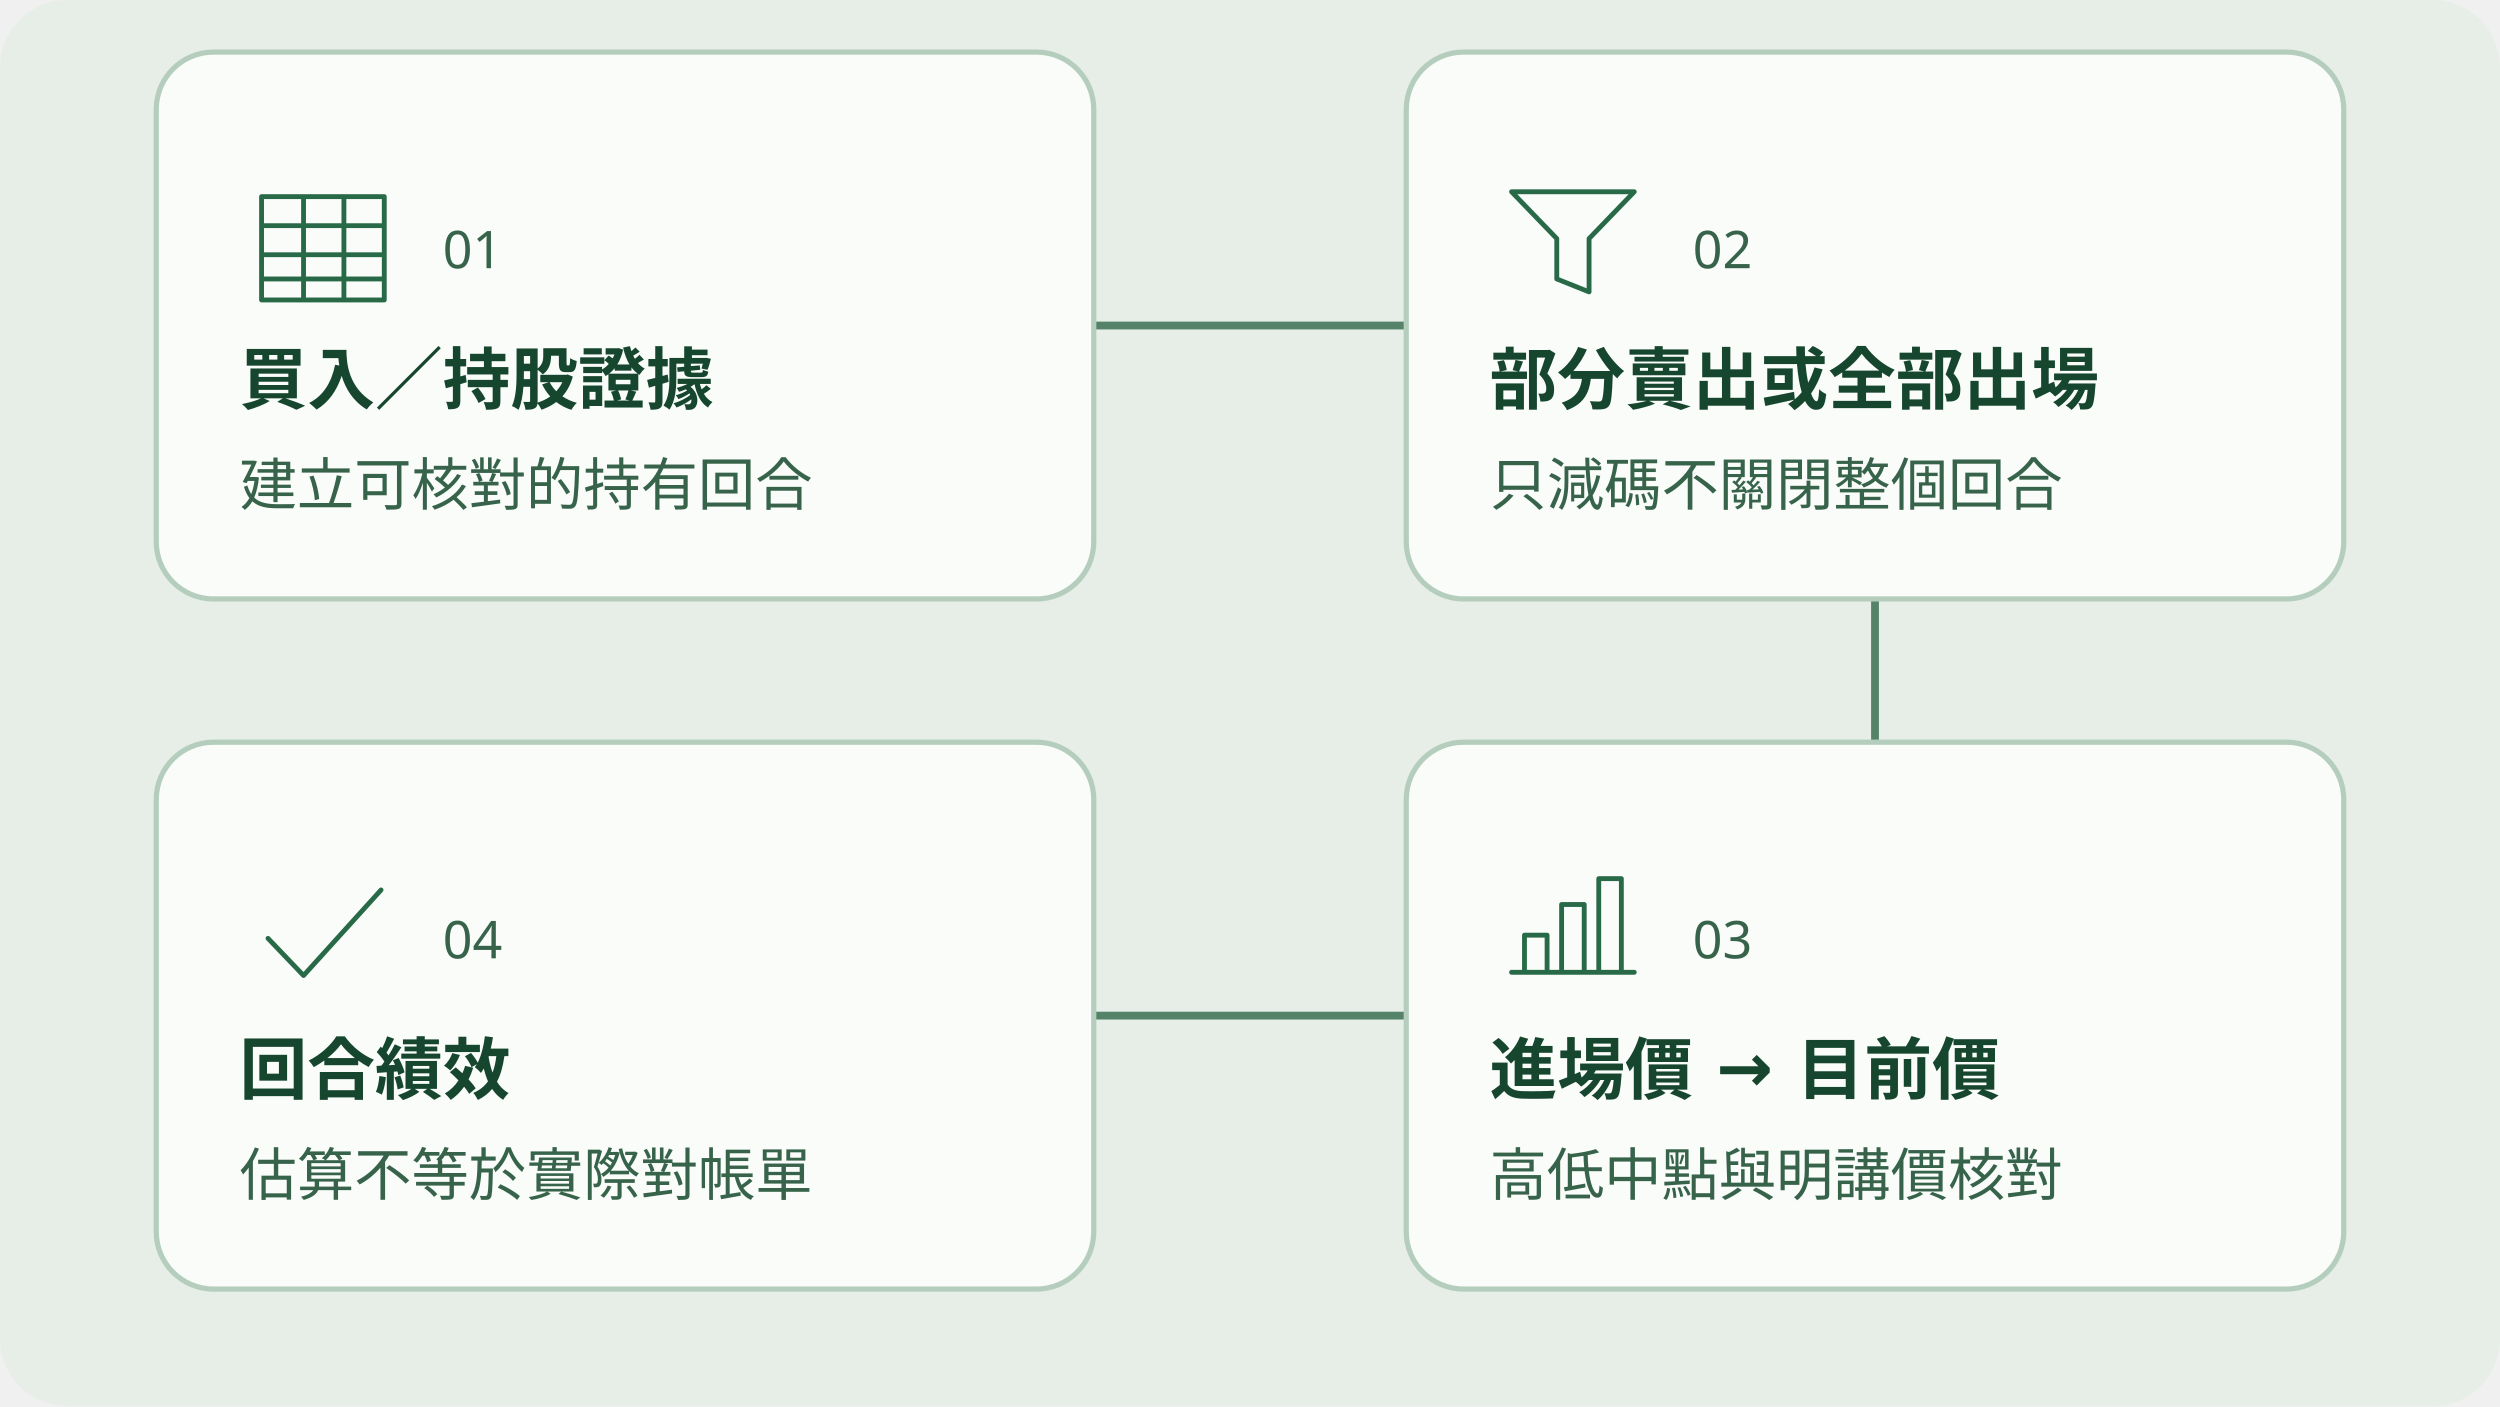
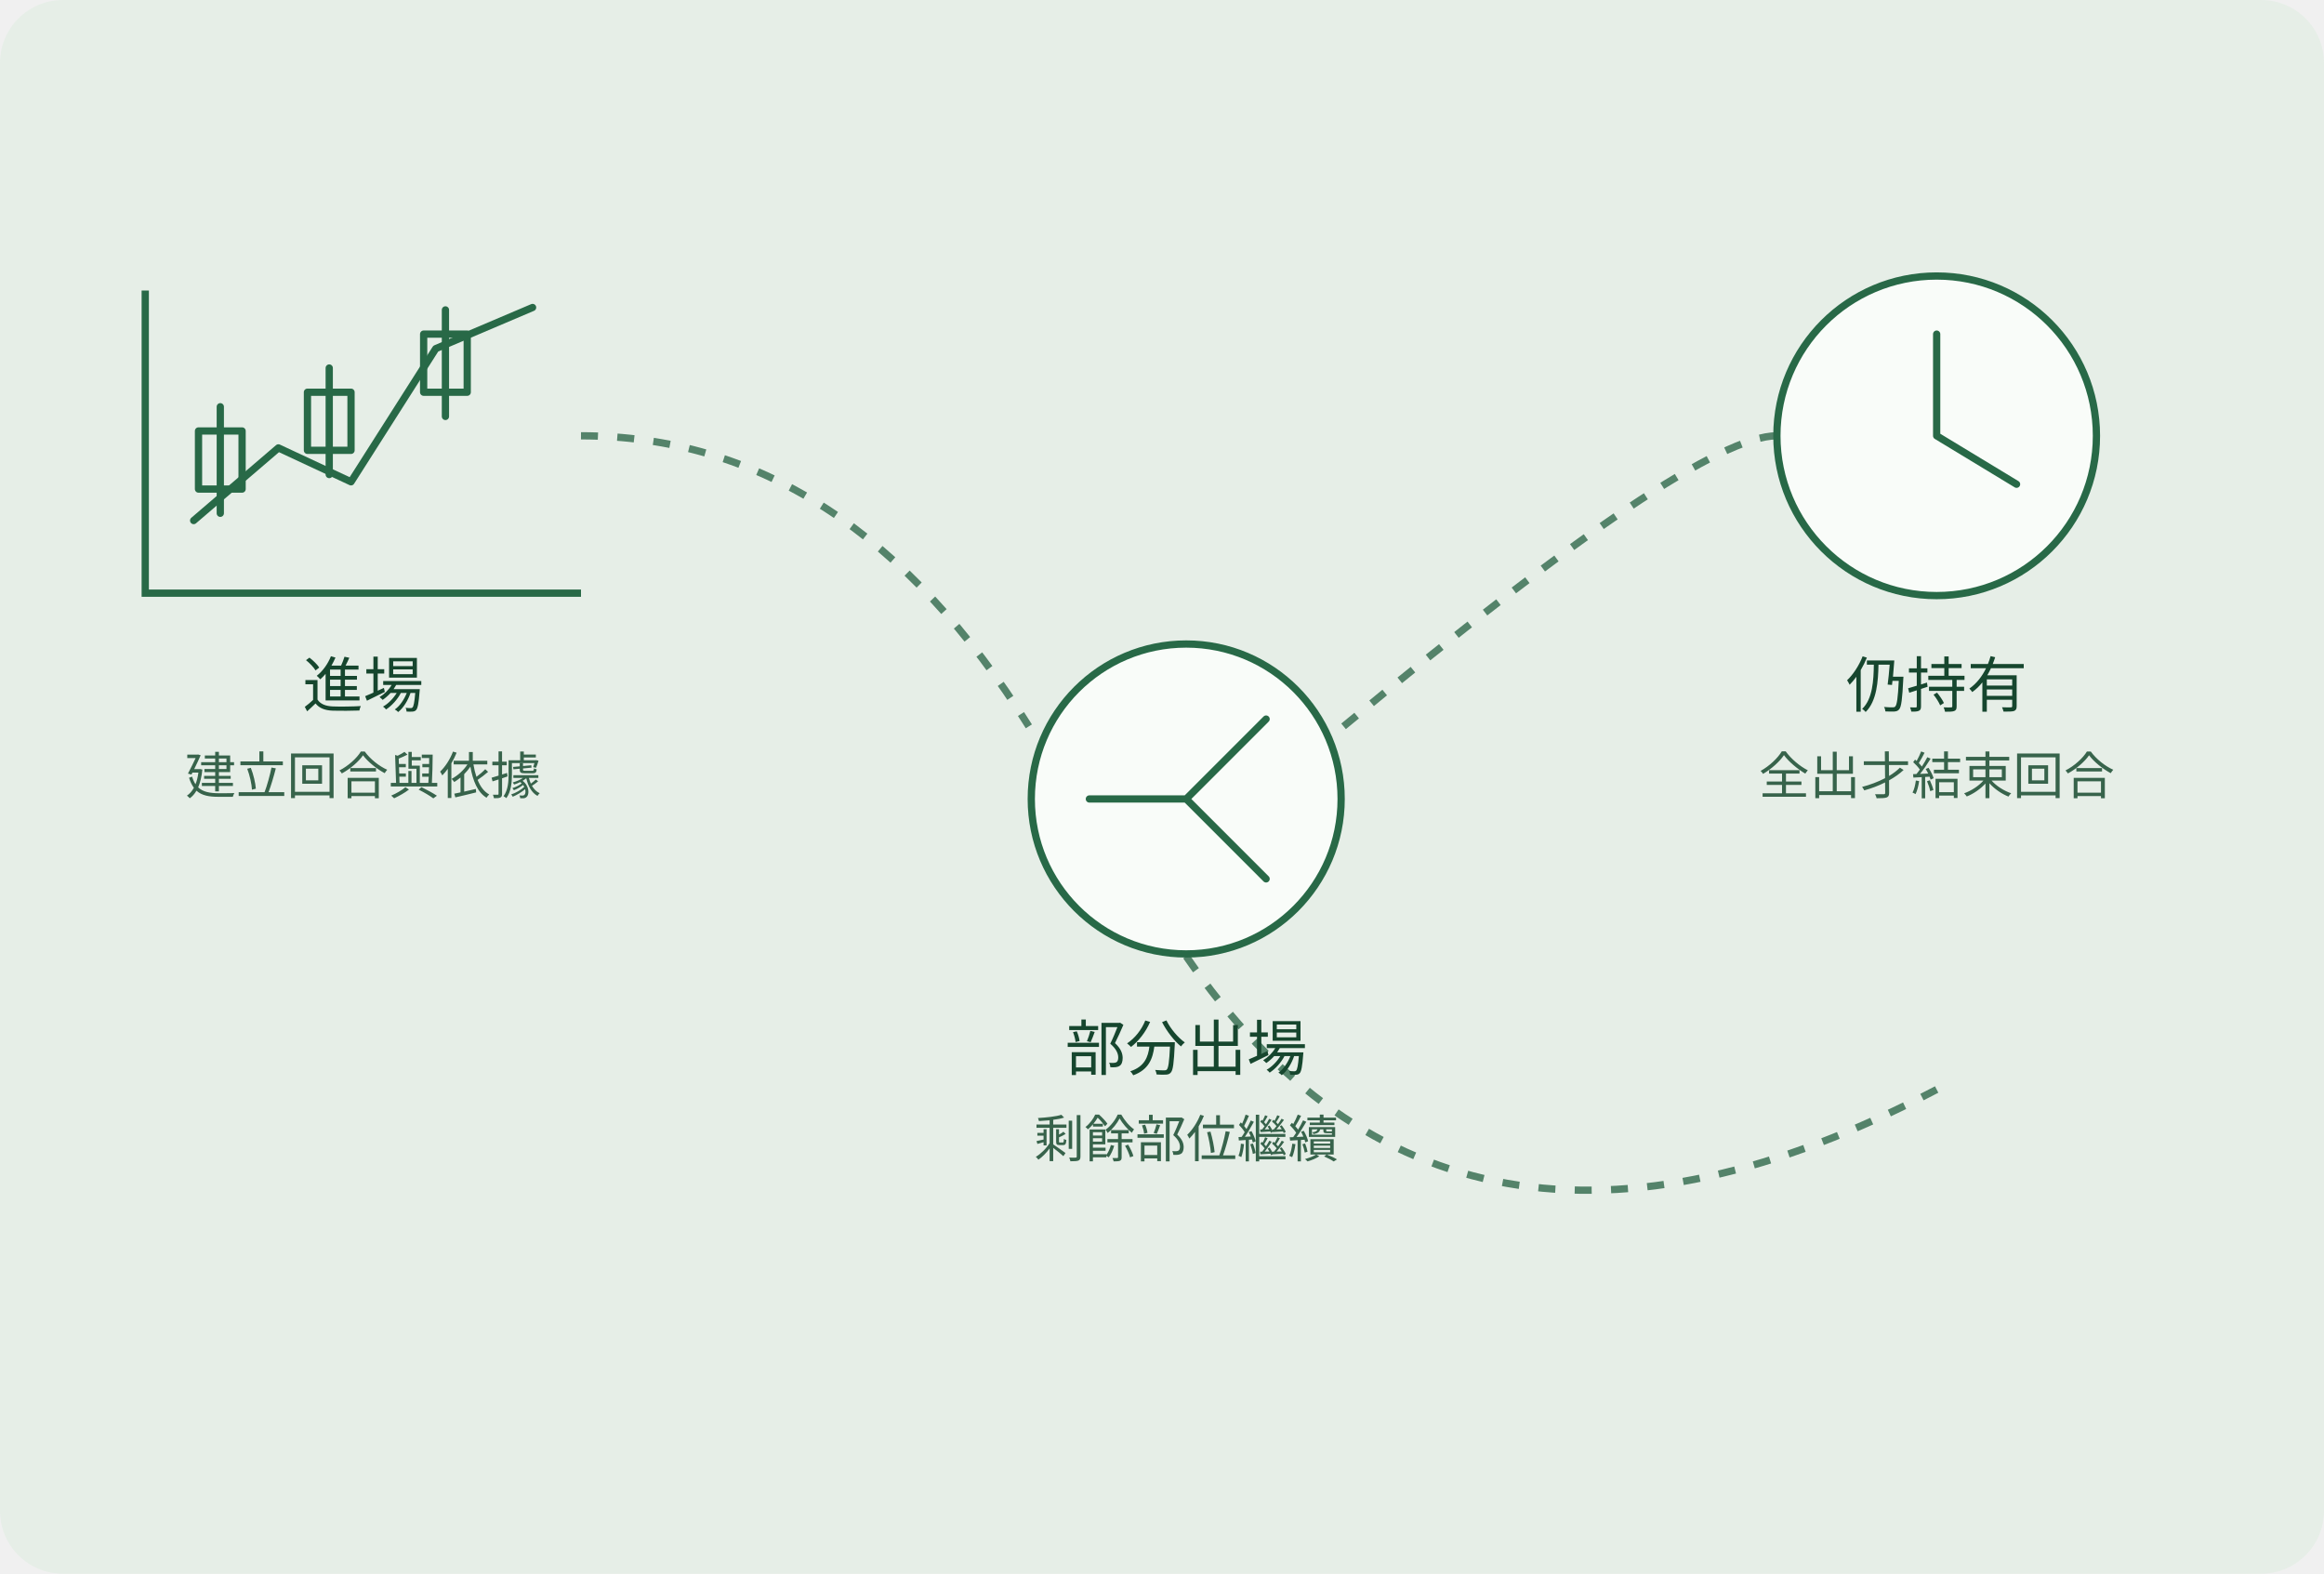
- <svg xmlns="http://www.w3.org/2000/svg" class="book-art" role="img" aria-label="同一檔股票，可以有不同回合" viewBox="0 0 960 540">
-   <rect width="960" height="540" rx="26" fill="#e6eee7" />
-   <path d="M420 125H540" data-book-path="0" fill="none" stroke="#54836a" stroke-width="3" />
-   <path d="M720 230V285" data-book-path="1" fill="none" stroke="#54836a" stroke-width="3" />
-   <path d="M540 390H420" data-book-path="2" fill="none" stroke="#54836a" stroke-width="3" />
-   <g data-book-node="0" transform="translate(240,125)">
-     <rect class="bk-node-bg" x="-180" y="-105" width="360" height="210" rx="22" fill="#f9fcf9" stroke="#b4cdbc" stroke-width="2" />
-     <g transform="translate(-116,-34) scale(.62)" fill="none" stroke="#286947" stroke-width="3" stroke-linecap="round" stroke-linejoin="round">
-       <path d="M-38-25h76v64h-76zM-38-7h76M-38 11h76M-38 26h76M-12-25v64M13-25v64" />
-     </g>
-     <text x="-70" y="-22" fill="#37634b" font-size="20" font-family="system-ui,sans-serif">01</text>
-     <text class="bk-label" x="-148" y="30" fill="#16462e" font-size="26" font-weight="600" font-family="system-ui,sans-serif">買入／持股證據</text>
-     <text x="-148" y="69" fill="#37634b" font-size="22" font-family="system-ui,sans-serif">建立可核對的持有回合</text>
+ <svg xmlns="http://www.w3.org/2000/svg" class="book-art" data-illustration="bespoke" data-mobile-viewbox="0 0 480 1050" viewBox="0 0 960 650" role="img" aria-label="回合從進場延續到全數出場，部分賣出只切出部分">
+   <rect width="960" height="650" rx="26" fill="#e6eee7" />
+   <path data-book-path="0" d="M240 180Q350 180 425 300" data-mobile-d="M220 150H450V330Q450 360 330 360" fill="none" stroke="#54836a" stroke-width="3" stroke-dasharray="7 8" />
+   <path data-book-path="1" d="M555 300Q700 180 734 180" data-mobile-d="M240 450H25V680Q25 710 140 710" fill="none" stroke="#54836a" stroke-width="3" stroke-dasharray="7 8" />
+   <path data-book-path="2" d="M490 395Q600 555 800 450" data-mobile-d="M395 450Q465 650 400 730" fill="none" stroke="#54836a" stroke-width="3" stroke-dasharray="7 8" />
+   <g data-book-node="0" transform="translate(150,180)" data-mobile-transform="translate(130,150)">
+     <path class="bk-node-bg" d="M-90-60V65H90" fill="none" stroke="#286947" stroke-width="3" />
+     <path d="M-70 35L-35 5L-5 19L30-36L70-53" fill="none" stroke="#286947" stroke-width="3" stroke-linecap="round" stroke-linejoin="round" />
+     <path d="M-59 -12v44M-68 -2h18v24h-18Z" fill="none" stroke="#286947" stroke-width="3" stroke-linecap="round" stroke-linejoin="round" />
+     <path d="M-14 -28v44M-23 -18h18v24h-18Z" fill="none" stroke="#286947" stroke-width="3" stroke-linecap="round" stroke-linejoin="round" />
+     <path d="M34 -52v44M25 -42h18v24h-18Z" fill="none" stroke="#286947" stroke-width="3" stroke-linecap="round" stroke-linejoin="round" />
+     <text x="0" y="112" text-anchor="middle" fill="#16462e" font-size="25" font-family="system-ui,sans-serif">進場</text>
+     <text x="0" y="148" text-anchor="middle" fill="#37634b" font-size="21" font-family="system-ui,sans-serif">建立回合與依據</text>
  </g>
-   <g data-book-node="1" transform="translate(720,125)">
-     <rect class="bk-node-bg" x="-180" y="-105" width="360" height="210" rx="22" fill="#f9fcf9" stroke="#b4cdbc" stroke-width="2" />
-     <g transform="translate(-116,-34) scale(.62)" fill="none" stroke="#286947" stroke-width="3" stroke-linecap="round" stroke-linejoin="round">
-       <path d="M-38-28h76L10 1v33l-20-8V1z" />
-     </g>
-     <text x="-70" y="-22" fill="#37634b" font-size="20" font-family="system-ui,sans-serif">02</text>
-     <text class="bk-label" x="-148" y="30" fill="#16462e" font-size="26" font-weight="600" font-family="system-ui,sans-serif">部分賣出或全部出場</text>
-     <text x="-148" y="69" fill="#37634b" font-size="22" font-family="system-ui,sans-serif">只減碼不關閉整個回合</text>
+   <g data-book-node="1" transform="translate(490,330)" data-mobile-transform="translate(330,450)">
+     <circle class="bk-node-bg" r="64" fill="#f9fcf9" stroke="#286947" stroke-width="3" />
+     <path d="M-40 0H0M0 0L33-33M0 0L33 33" fill="none" stroke="#286947" stroke-width="3" stroke-linecap="round" stroke-linejoin="round" />
+     <text x="0" y="112" text-anchor="middle" fill="#16462e" font-size="25" font-family="system-ui,sans-serif">部分出場</text>
+     <text x="0" y="148" text-anchor="middle" fill="#37634b" font-size="21" font-family="system-ui,sans-serif">剩餘部位繼續</text>
  </g>
-   <g data-book-node="2" transform="translate(720,390)">
-     <rect class="bk-node-bg" x="-180" y="-105" width="360" height="210" rx="22" fill="#f9fcf9" stroke="#b4cdbc" stroke-width="2" />
-     <g transform="translate(-116,-34) scale(.62)" fill="none" stroke="#286947" stroke-width="3" stroke-linecap="round" stroke-linejoin="round">
-       <path d="M-38 28h76M-30 28V5h14v23M-7 28v-42H7v42M16 28v-58h14v58" />
-     </g>
-     <text x="-70" y="-22" fill="#37634b" font-size="20" font-family="system-ui,sans-serif">03</text>
-     <text class="bk-label" x="-148" y="30" fill="#16462e" font-size="26" font-weight="600" font-family="system-ui,sans-serif">進場價 → 目前價</text>
-     <text x="-148" y="69" fill="#37634b" font-size="22" font-family="system-ui,sans-serif">高低中點與明講價核對</text>
+   <g data-book-node="2" transform="translate(800,180)" data-mobile-transform="translate(140,800)">
+     <circle class="bk-node-bg" r="66" fill="#f9fcf9" stroke="#286947" stroke-width="3" />
+     <path d="M0-42V0L33 20" fill="none" stroke="#286947" stroke-width="3" stroke-linecap="round" stroke-linejoin="round" />
+     <text x="0" y="112" text-anchor="middle" fill="#16462e" font-size="25" font-family="system-ui,sans-serif">仍持有</text>
+     <text x="0" y="148" text-anchor="middle" fill="#37634b" font-size="21" font-family="system-ui,sans-serif">全出才結束回合</text>
  </g>
-   <g data-book-node="3" transform="translate(240,390)">
-     <rect class="bk-node-bg" x="-180" y="-105" width="360" height="210" rx="22" fill="#f9fcf9" stroke="#b4cdbc" stroke-width="2" />
-     <g transform="translate(-116,-34) scale(.62)" fill="none" stroke="#286947" stroke-width="3" stroke-linecap="round" stroke-linejoin="round">
-       <path d="M-34 7l22 23L36-23" />
-     </g>
-     <text x="-70" y="-22" fill="#37634b" font-size="20" font-family="system-ui,sans-serif">04</text>
-     <text class="bk-label" x="-148" y="30" fill="#16462e" font-size="26" font-weight="600" font-family="system-ui,sans-serif">回合績效</text>
-     <text x="-148" y="69" fill="#37634b" font-size="22" font-family="system-ui,sans-serif">估算不等於實際對帳單</text>
-   </g>
-   <circle class="book-packet" r="9" fill="#bd5934" stroke="#fff" stroke-width="3" opacity="0" />
+   <circle class="book-packet" r="9" fill="#bd5934" stroke="white" stroke-width="3" opacity="0" />
</svg>
